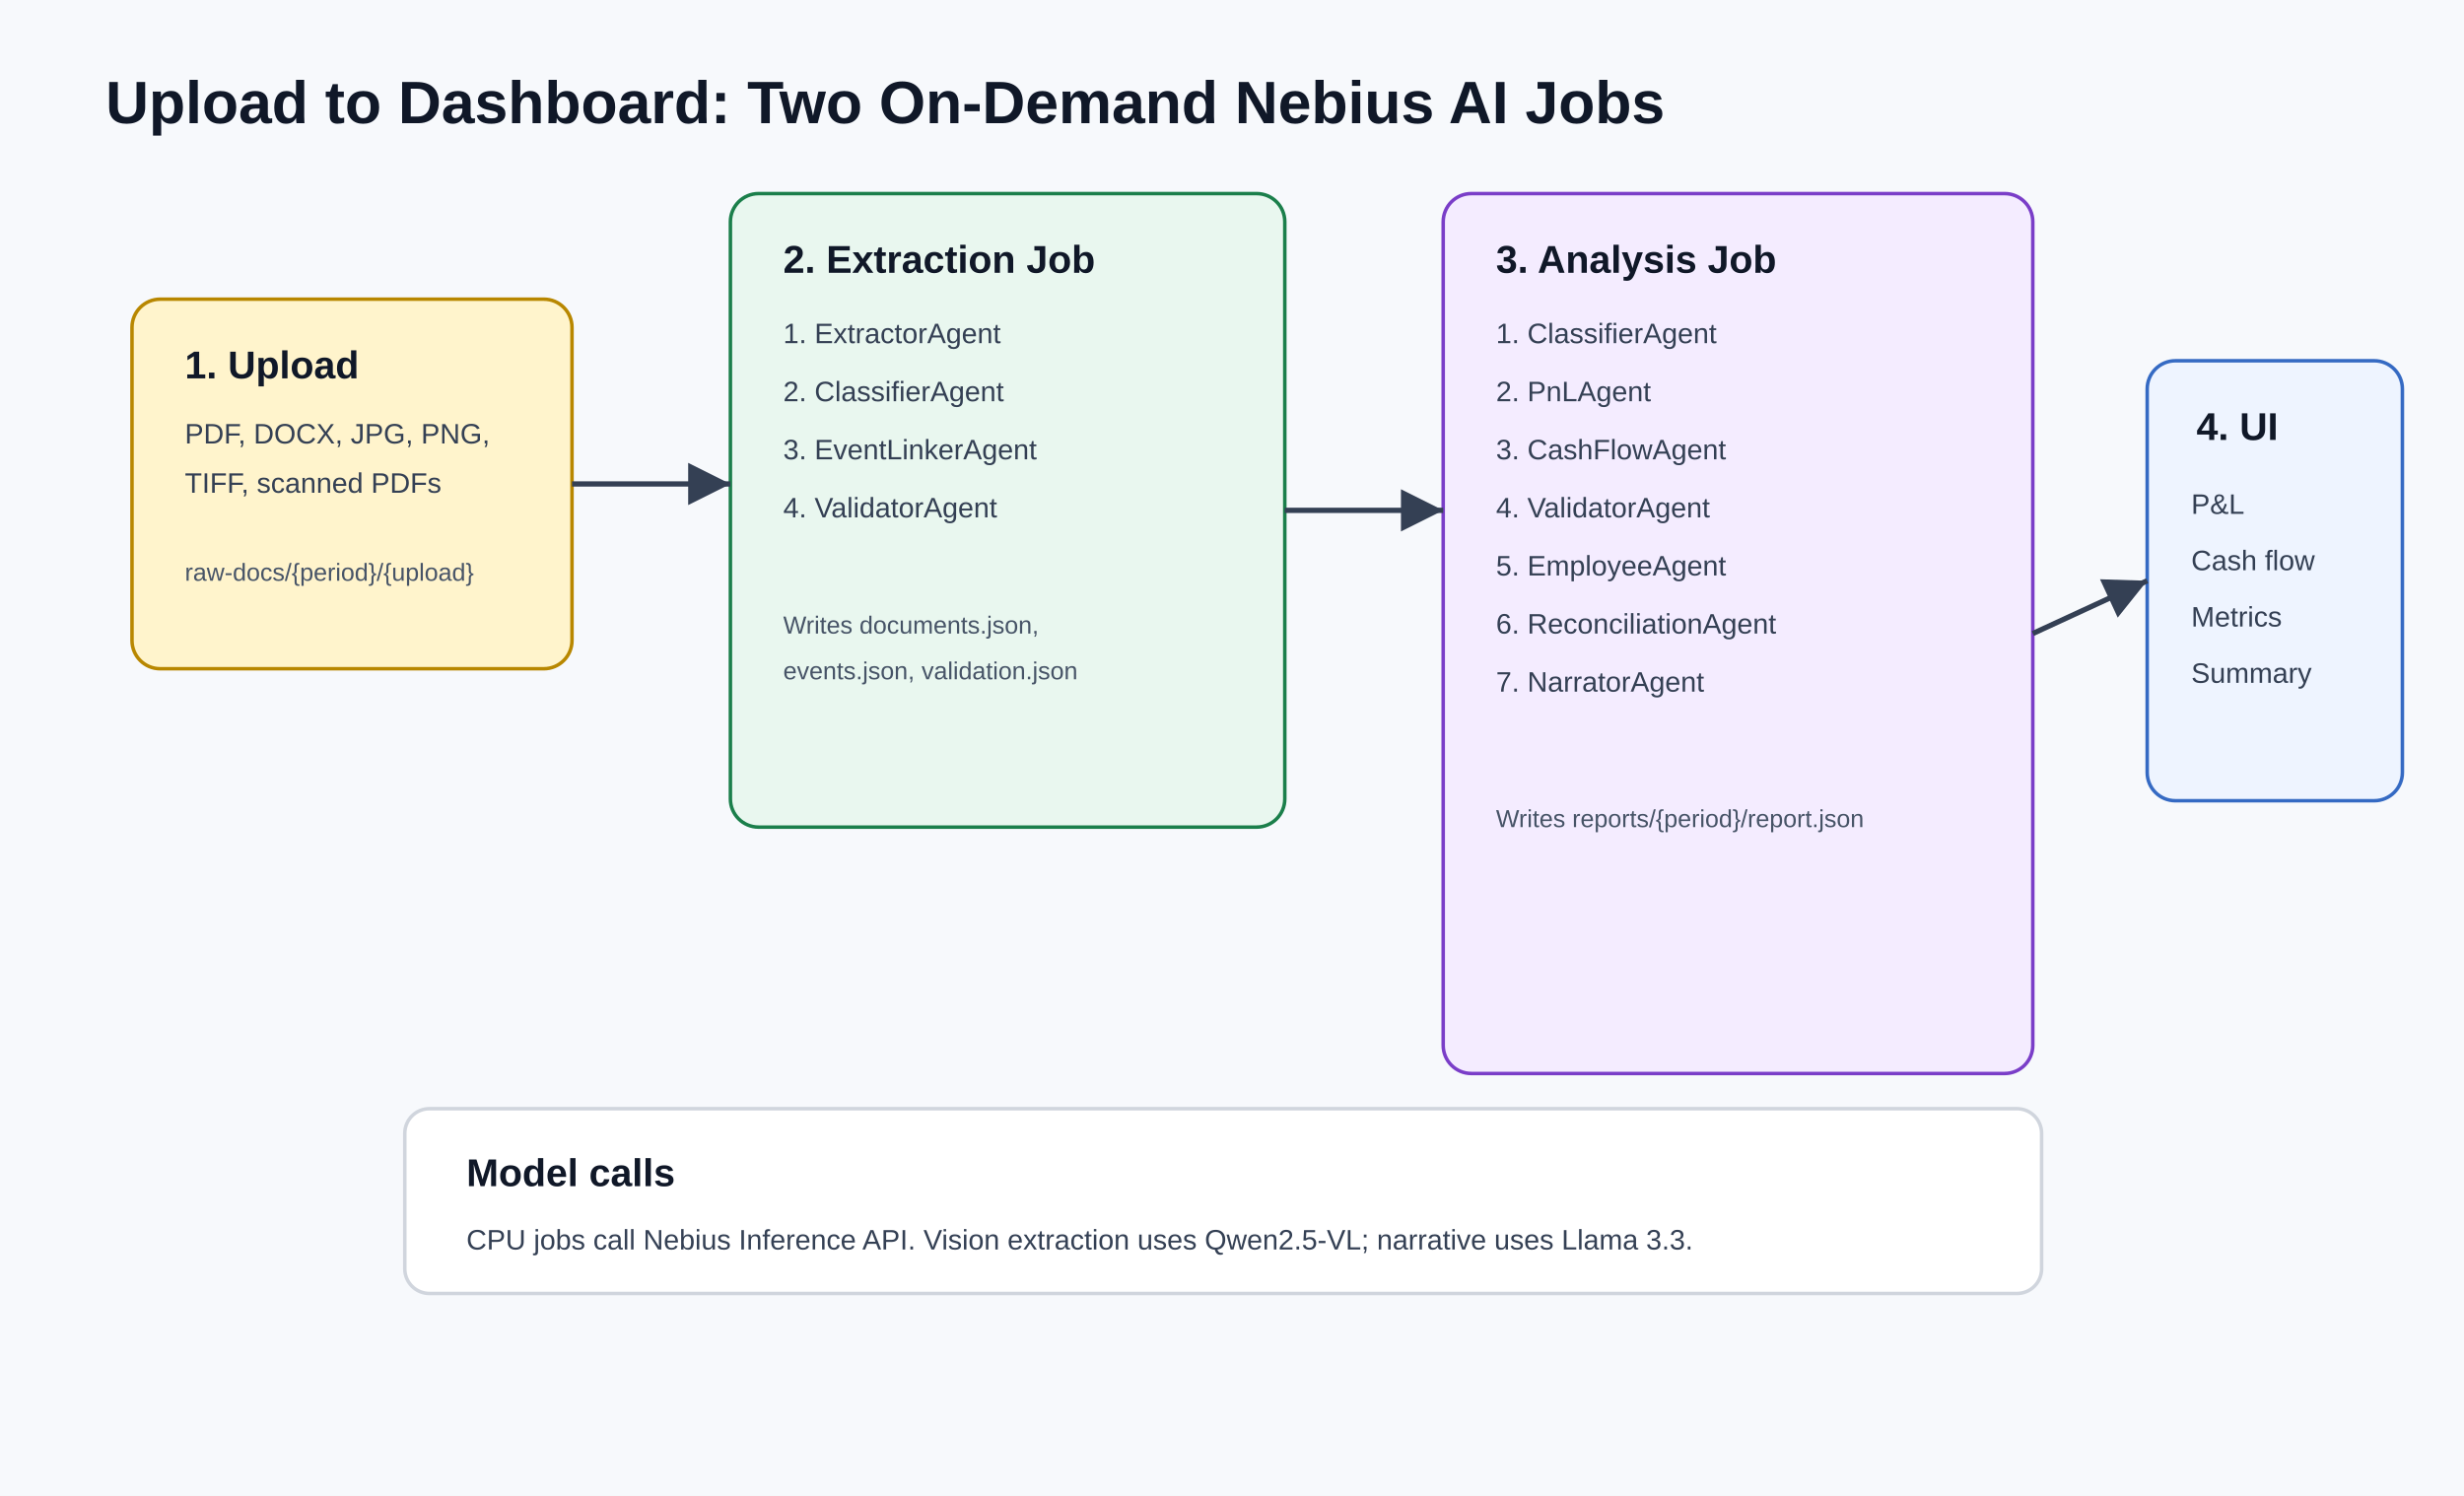
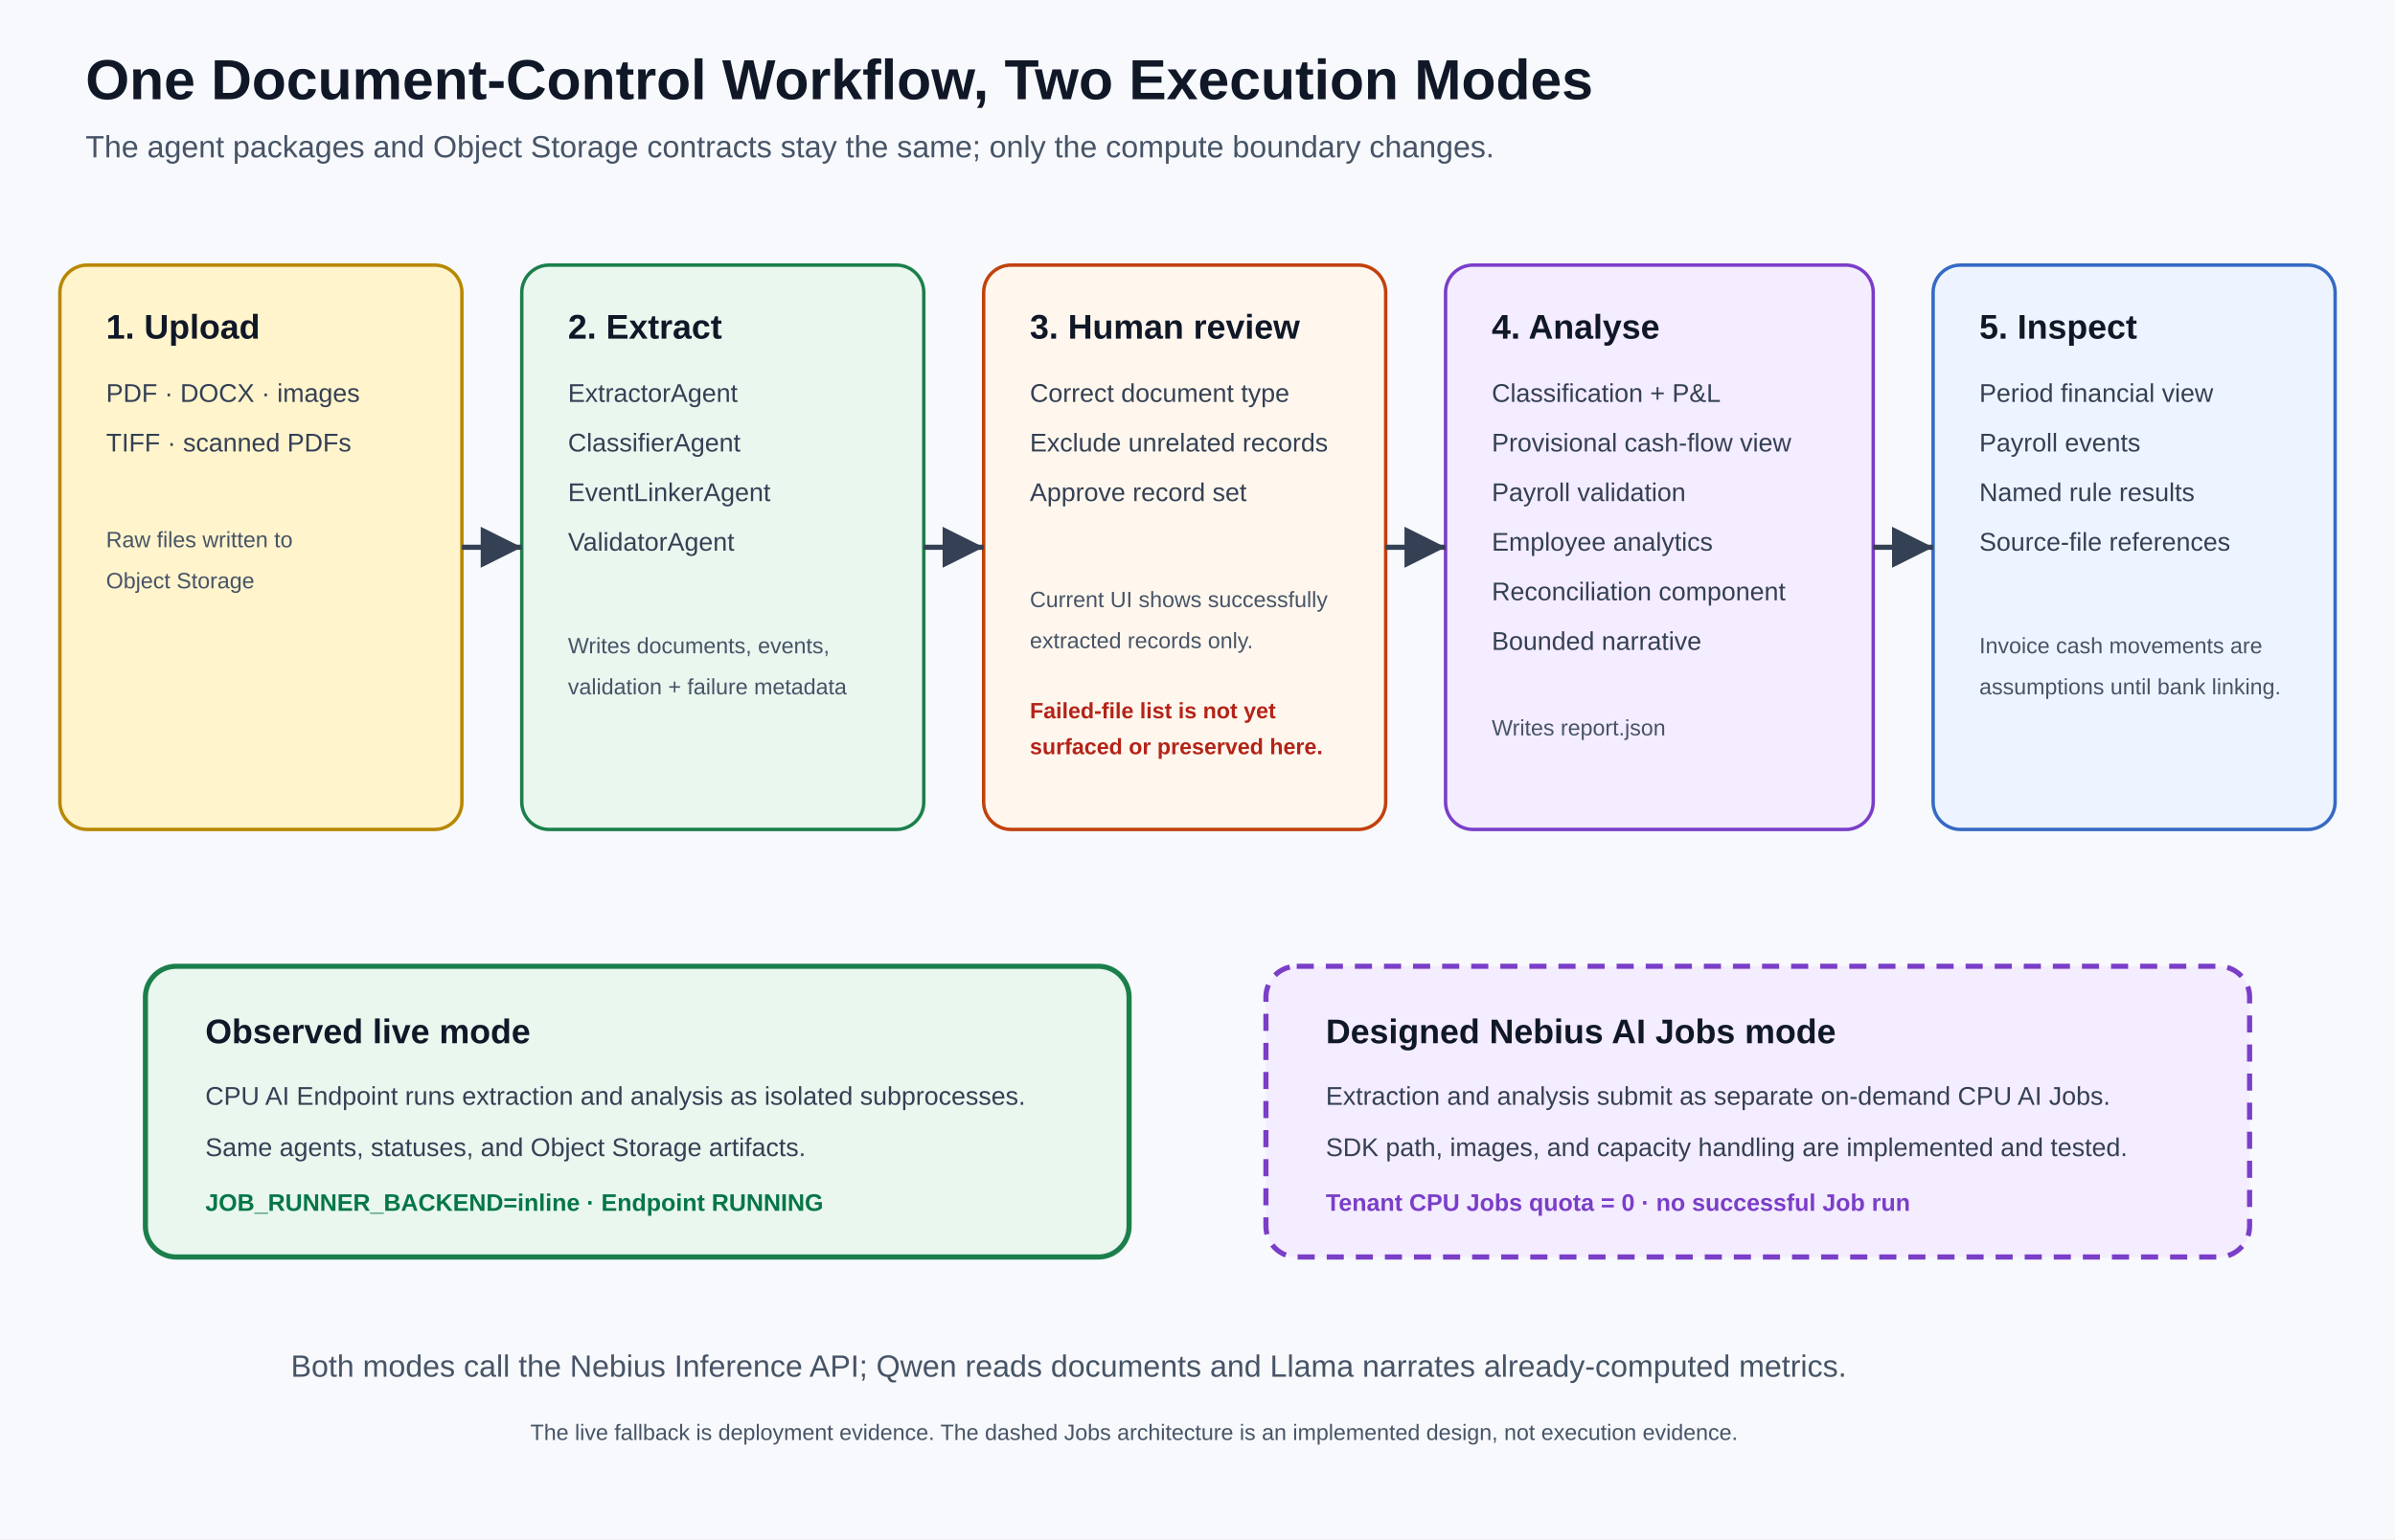
- <svg xmlns="http://www.w3.org/2000/svg" width="1400" height="850" viewBox="0 0 1400 850" role="img" aria-labelledby="title desc">
+ <svg xmlns="http://www.w3.org/2000/svg" width="1400" height="900" viewBox="0 0 1400 900" role="img" aria-labelledby="title desc">
  <defs>
    <marker id="arrow" markerWidth="12" markerHeight="12" refX="10" refY="6" orient="auto" markerUnits="strokeWidth">
      <path d="M2,2 L10,6 L2,10 Z" fill="#344054" />
    </marker>
    <style>
      .bg{fill:#f7f9fc}
-       .card{fill:#ffffff;stroke:#d0d5dd;stroke-width:2}
      .upload{fill:#fff4cc;stroke:#b88700;stroke-width:2}
      .extract{fill:#e9f7ef;stroke:#1b7f4b;stroke-width:2}
+       .review{fill:#fff7ed;stroke:#c2410c;stroke-width:2}
      .analysis{fill:#f4ecff;stroke:#7a3ec8;stroke-width:2}
      .output{fill:#eef4ff;stroke:#356ac3;stroke-width:2}
-       .title{font:700 34px Arial, sans-serif;fill:#101828}
-       .h{font:700 22px Arial, sans-serif;fill:#101828}
-       .t{font:16px Arial, sans-serif;fill:#344054}
-       .s{font:14px Arial, sans-serif;fill:#475467}
+       .live{fill:#e9f7ef;stroke:#1b7f4b;stroke-width:3}
+       .design{fill:#f4ecff;stroke:#7a3ec8;stroke-width:3;stroke-dasharray:10 7}
+       .title{font:700 33px Arial,sans-serif;fill:#101828}
+       .sub{font:18px Arial,sans-serif;fill:#475467}
+       .h{font:700 20px Arial,sans-serif;fill:#101828}
+       .t{font:15px Arial,sans-serif;fill:#344054}
+       .s{font:13px Arial,sans-serif;fill:#475467}
+       .warn{font:700 13px Arial,sans-serif;fill:#b42318}
+       .ok{font:700 14px Arial,sans-serif;fill:#067647}
+       .limit{font:700 14px Arial,sans-serif;fill:#7a3ec8}
      .arrow{stroke:#344054;stroke-width:3;fill:none;marker-end:url(#arrow)}
    </style>
  </defs>
-   <rect class="bg" width="1400" height="850" />
-   <text class="title" x="60" y="70">Upload to Dashboard: Two On-Demand Nebius AI Jobs</text>
-   <rect class="upload" x="75" y="170" width="250" height="210" rx="16" />
-   <text class="h" x="105" y="215">1. Upload</text>
-   <text class="t" x="105" y="252">PDF, DOCX, JPG, PNG,</text>
-   <text class="t" x="105" y="280">TIFF, scanned PDFs</text>
-   <text class="s" x="105" y="330">raw-docs/{period}/{upload}</text>
-   <rect class="extract" x="415" y="110" width="315" height="360" rx="16" />
-   <text class="h" x="445" y="155">2. Extraction Job</text>
-   <text class="t" x="445" y="195">1. ExtractorAgent</text>
-   <text class="t" x="445" y="228">2. ClassifierAgent</text>
-   <text class="t" x="445" y="261">3. EventLinkerAgent</text>
-   <text class="t" x="445" y="294">4. ValidatorAgent</text>
-   <text class="s" x="445" y="360">Writes documents.json,</text>
-   <text class="s" x="445" y="386">events.json, validation.json</text>
-   <rect class="analysis" x="820" y="110" width="335" height="500" rx="16" />
-   <text class="h" x="850" y="155">3. Analysis Job</text>
-   <text class="t" x="850" y="195">1. ClassifierAgent</text>
-   <text class="t" x="850" y="228">2. PnLAgent</text>
-   <text class="t" x="850" y="261">3. CashFlowAgent</text>
-   <text class="t" x="850" y="294">4. ValidatorAgent</text>
-   <text class="t" x="850" y="327">5. EmployeeAgent</text>
-   <text class="t" x="850" y="360">6. ReconciliationAgent</text>
-   <text class="t" x="850" y="393">7. NarratorAgent</text>
-   <text class="s" x="850" y="470">Writes reports/{period}/report.json</text>
-   <rect class="output" x="1220" y="205" width="145" height="250" rx="16" />
-   <text class="h" x="1248" y="250">4. UI</text>
-   <text class="t" x="1245" y="292">P&amp;L</text>
-   <text class="t" x="1245" y="324">Cash flow</text>
-   <text class="t" x="1245" y="356">Metrics</text>
-   <text class="t" x="1245" y="388">Summary</text>
-   <line class="arrow" x1="325" y1="275" x2="415" y2="275" />
-   <line class="arrow" x1="730" y1="290" x2="820" y2="290" />
-   <line class="arrow" x1="1155" y1="360" x2="1220" y2="330" />
-   <rect class="card" x="230" y="630" width="930" height="105" rx="14" />
-   <text class="h" x="265" y="674">Model calls</text>
-   <text class="t" x="265" y="710">CPU jobs call Nebius Inference API. Vision extraction uses Qwen2.5-VL; narrative uses Llama 3.3.</text>
+   <rect class="bg" width="1400" height="900" />
+   <text class="title" x="50" y="58">One Document-Control Workflow, Two Execution Modes</text>
+   <text class="sub" x="50" y="92">The agent packages and Object Storage contracts stay the same; only the compute boundary changes.</text>
+   <rect class="upload" x="35" y="155" width="235" height="330" rx="16" />
+   <text class="h" x="62" y="198">1. Upload</text>
+   <text class="t" x="62" y="235">PDF · DOCX · images</text>
+   <text class="t" x="62" y="264">TIFF · scanned PDFs</text>
+   <text class="s" x="62" y="320">Raw files written to</text>
+   <text class="s" x="62" y="344">Object Storage</text>
+   <rect class="extract" x="305" y="155" width="235" height="330" rx="16" />
+   <text class="h" x="332" y="198">2. Extract</text>
+   <text class="t" x="332" y="235">ExtractorAgent</text>
+   <text class="t" x="332" y="264">ClassifierAgent</text>
+   <text class="t" x="332" y="293">EventLinkerAgent</text>
+   <text class="t" x="332" y="322">ValidatorAgent</text>
+   <text class="s" x="332" y="382">Writes documents, events,</text>
+   <text class="s" x="332" y="406">validation + failure metadata</text>
+   <rect class="review" x="575" y="155" width="235" height="330" rx="16" />
+   <text class="h" x="602" y="198">3. Human review</text>
+   <text class="t" x="602" y="235">Correct document type</text>
+   <text class="t" x="602" y="264">Exclude unrelated records</text>
+   <text class="t" x="602" y="293">Approve record set</text>
+   <text class="s" x="602" y="355">Current UI shows successfully</text>
+   <text class="s" x="602" y="379">extracted records only.</text>
+   <text class="warn" x="602" y="420">Failed-file list is not yet</text>
+   <text class="warn" x="602" y="441">surfaced or preserved here.</text>
+   <rect class="analysis" x="845" y="155" width="250" height="330" rx="16" />
+   <text class="h" x="872" y="198">4. Analyse</text>
+   <text class="t" x="872" y="235">Classification + P&amp;L</text>
+   <text class="t" x="872" y="264">Provisional cash-flow view</text>
+   <text class="t" x="872" y="293">Payroll validation</text>
+   <text class="t" x="872" y="322">Employee analytics</text>
+   <text class="t" x="872" y="351">Reconciliation component</text>
+   <text class="t" x="872" y="380">Bounded narrative</text>
+   <text class="s" x="872" y="430">Writes report.json</text>
+   <rect class="output" x="1130" y="155" width="235" height="330" rx="16" />
+   <text class="h" x="1157" y="198">5. Inspect</text>
+   <text class="t" x="1157" y="235">Period financial view</text>
+   <text class="t" x="1157" y="264">Payroll events</text>
+   <text class="t" x="1157" y="293">Named rule results</text>
+   <text class="t" x="1157" y="322">Source-file references</text>
+   <text class="s" x="1157" y="382">Invoice cash movements are</text>
+   <text class="s" x="1157" y="406">assumptions until bank linking.</text>
+   <line class="arrow" x1="270" y1="320" x2="305" y2="320" />
+   <line class="arrow" x1="540" y1="320" x2="575" y2="320" />
+   <line class="arrow" x1="810" y1="320" x2="845" y2="320" />
+   <line class="arrow" x1="1095" y1="320" x2="1130" y2="320" />
+   <rect class="live" x="85" y="565" width="575" height="170" rx="18" />
+   <text class="h" x="120" y="610">Observed live mode</text>
+   <text class="t" x="120" y="646">CPU AI Endpoint runs extraction and analysis as isolated subprocesses.</text>
+   <text class="t" x="120" y="676">Same agents, statuses, and Object Storage artifacts.</text>
+   <text class="ok" x="120" y="708">JOB_RUNNER_BACKEND=inline · Endpoint RUNNING</text>
+   <rect class="design" x="740" y="565" width="575" height="170" rx="18" />
+   <text class="h" x="775" y="610">Designed Nebius AI Jobs mode</text>
+   <text class="t" x="775" y="646">Extraction and analysis submit as separate on-demand CPU AI Jobs.</text>
+   <text class="t" x="775" y="676">SDK path, images, and capacity handling are implemented and tested.</text>
+   <text class="limit" x="775" y="708">Tenant CPU Jobs quota = 0 · no successful Job run</text>
+   <text class="sub" x="170" y="805">Both modes call the Nebius Inference API; Qwen reads documents and Llama narrates already-computed metrics.</text>
+   <text class="s" x="310" y="842">The live fallback is deployment evidence. The dashed Jobs architecture is an implemented design, not execution evidence.</text>
</svg>
